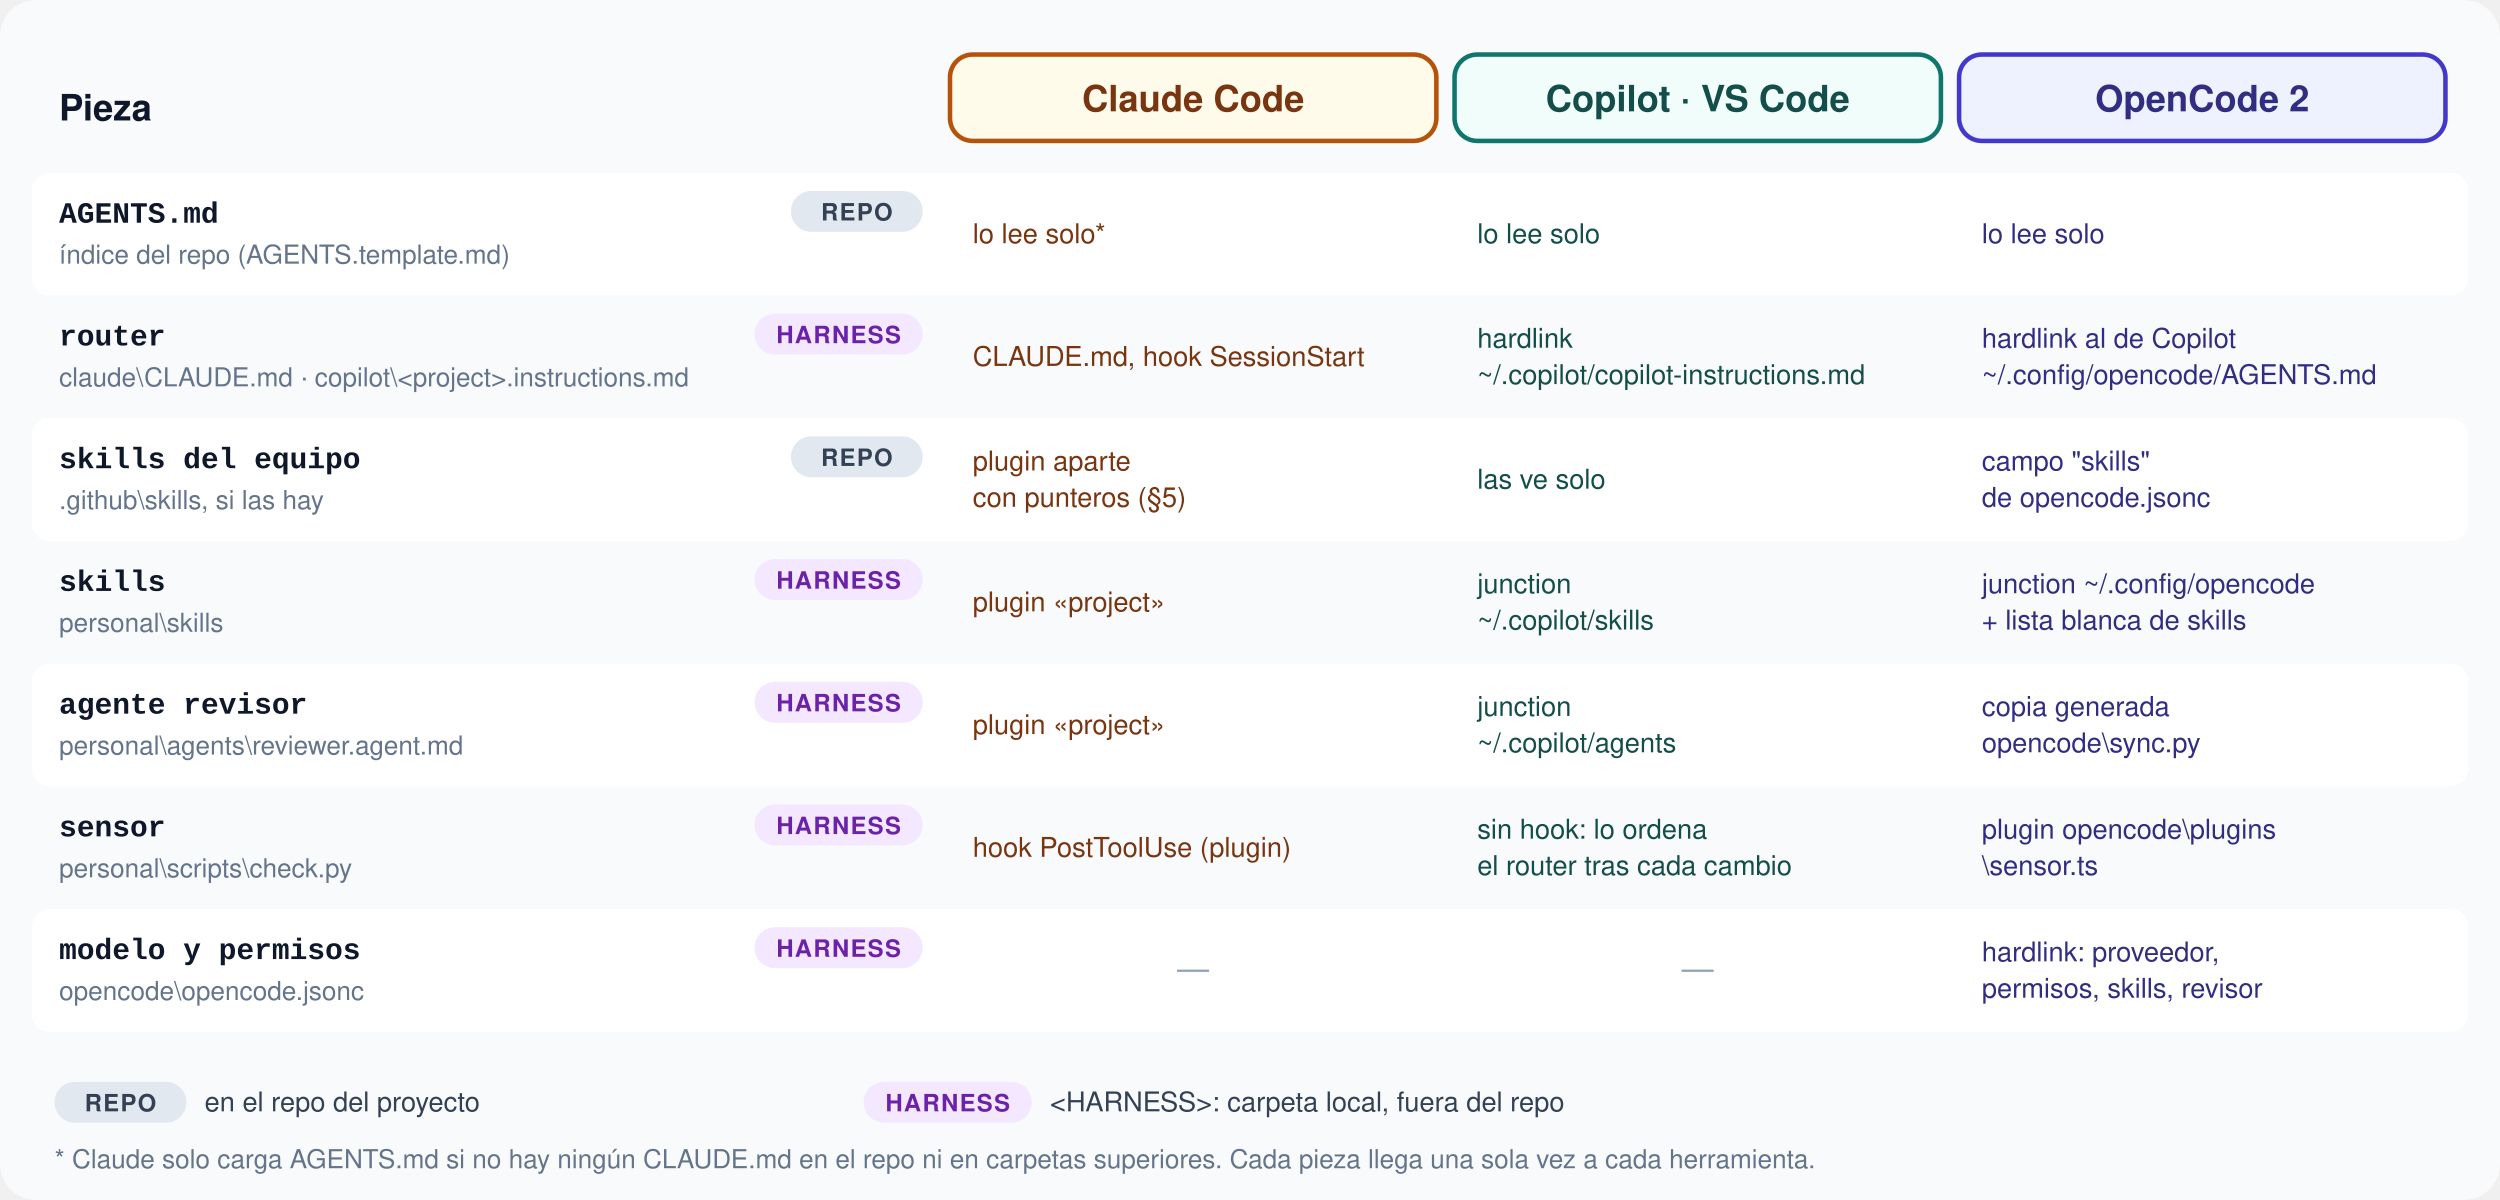
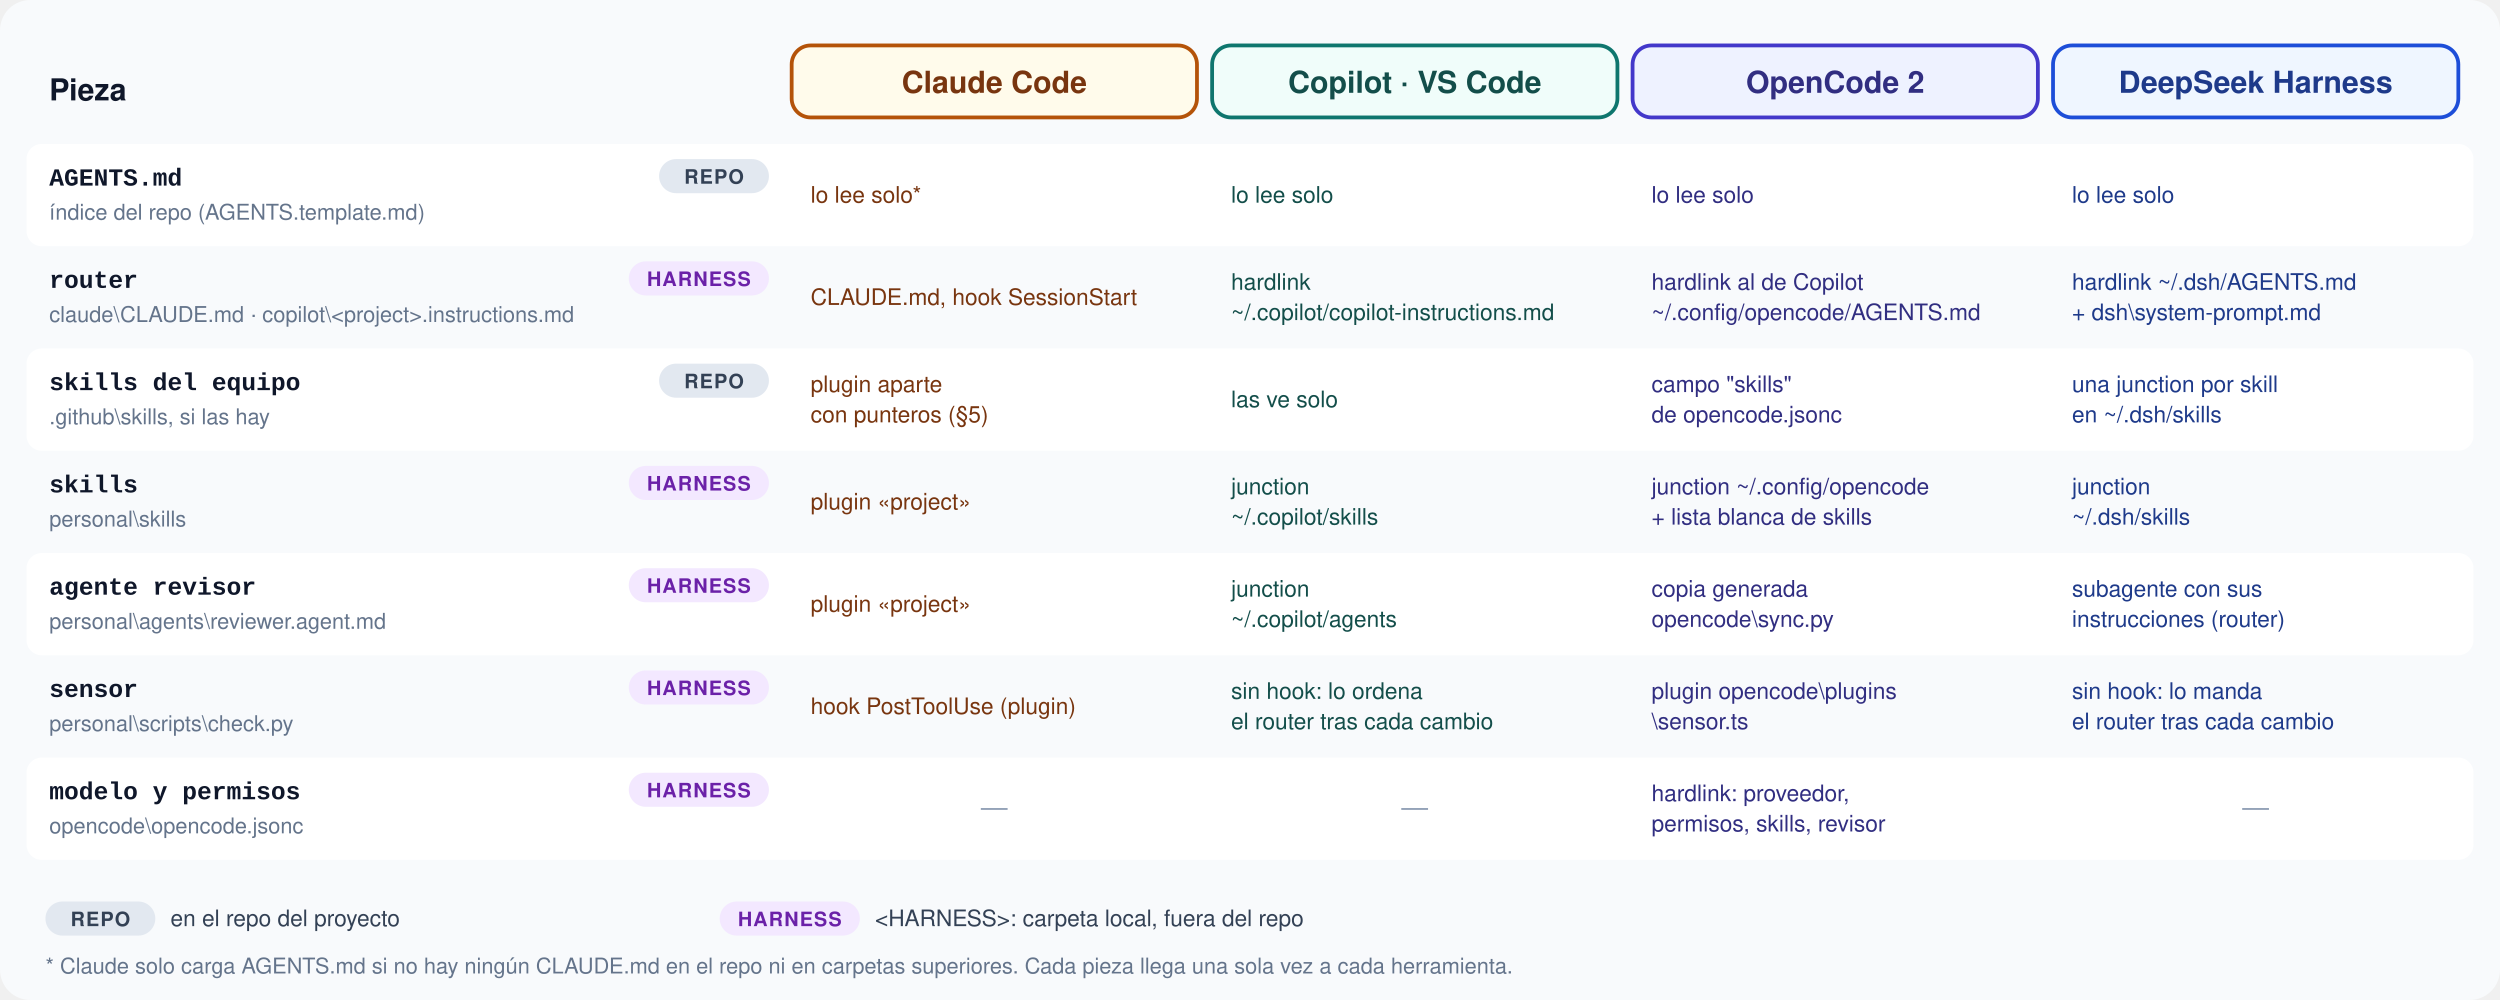
- <svg xmlns="http://www.w3.org/2000/svg" viewBox="0 0 1100 528" font-family="Segoe UI, Helvetica, Arial, sans-serif">
+ <svg xmlns="http://www.w3.org/2000/svg" viewBox="0 0 1320 528" font-family="Segoe UI, Helvetica, Arial, sans-serif">
  <style>
    .it{font-family:Consolas, 'Courier New', monospace;font-size:13px;font-weight:700;fill:#0f172a}
    .sub{font-size:11.5px;fill:#64748b}
    .pill{font-size:10.5px;font-weight:700;letter-spacing:.6px}
    .th{font-size:16px;font-weight:700}
    .td{font-size:12px}
    .no{font-size:14px;fill:#94a3b8}
    .lg{font-size:12px;fill:#334155}
  </style>
-   <rect width="1100" height="528" rx="16" fill="#f8fafc" />
+   <rect width="1320" height="528" rx="16" fill="#f8fafc" />
  <text x="26" y="53" class="th" fill="#0f172a">Pieza</text>
  <rect x="418" y="24" width="214" height="38" rx="10" fill="#fffbeb" stroke="#b45309" stroke-width="2" />
  <text x="525.0" y="49" class="th" fill="#78350f" text-anchor="middle">Claude Code</text>
  <rect x="640" y="24" width="214" height="38" rx="10" fill="#f0fdfa" stroke="#0f766e" stroke-width="2" />
  <text x="747.0" y="49" class="th" fill="#134e4a" text-anchor="middle">Copilot · VS Code</text>
  <rect x="862" y="24" width="214" height="38" rx="10" fill="#eef2ff" stroke="#4338ca" stroke-width="2" />
  <text x="969.0" y="49" class="th" fill="#312e81" text-anchor="middle">OpenCode 2</text>
-   <rect x="14" y="76" width="1072" height="54" rx="8" fill="#ffffff" />
+   <rect x="14" y="76" width="1292" height="54" rx="8" fill="#ffffff" />
  <text x="26" y="98" class="it">AGENTS.md</text>
  <text x="26" y="116" class="sub">índice del repo (AGENTS.template.md)</text>
  <rect x="348" y="84" width="58" height="18" rx="9" fill="#e2e8f0" />
  <text x="377.0" y="97" class="pill" fill="#334155" text-anchor="middle">REPO</text>
  <text x="428" y="107" class="td" fill="#78350f">lo lee solo*</text>
  <text x="650" y="107" class="td" fill="#134e4a">lo lee solo</text>
  <text x="872" y="107" class="td" fill="#312e81">lo lee solo</text>
  <text x="26" y="152" class="it">router</text>
  <text x="26" y="170" class="sub">claude\CLAUDE.md · copilot\&lt;project&gt;.instructions.md</text>
  <rect x="332" y="138" width="74" height="18" rx="9" fill="#f3e8ff" />
  <text x="369.0" y="151" class="pill" fill="#6b21a8" text-anchor="middle">HARNESS</text>
  <text x="428" y="161" class="td" fill="#78350f">CLAUDE.md, hook SessionStart</text>
  <text x="650" y="153" class="td" fill="#134e4a">hardlink</text>
  <text x="650" y="169" class="td" fill="#134e4a">~/.copilot/copilot-instructions.md</text>
  <text x="872" y="153" class="td" fill="#312e81">hardlink al de Copilot</text>
  <text x="872" y="169" class="td" fill="#312e81">~/.config/opencode/AGENTS.md</text>
-   <rect x="14" y="184" width="1072" height="54" rx="8" fill="#ffffff" />
+   <rect x="14" y="184" width="1292" height="54" rx="8" fill="#ffffff" />
  <text x="26" y="206" class="it">skills del equipo</text>
  <text x="26" y="224" class="sub">.github\skills, si las hay</text>
  <rect x="348" y="192" width="58" height="18" rx="9" fill="#e2e8f0" />
  <text x="377.0" y="205" class="pill" fill="#334155" text-anchor="middle">REPO</text>
  <text x="428" y="207" class="td" fill="#78350f">plugin aparte</text>
  <text x="428" y="223" class="td" fill="#78350f">con punteros (§5)</text>
  <text x="650" y="215" class="td" fill="#134e4a">las ve solo</text>
  <text x="872" y="207" class="td" fill="#312e81">campo "skills"</text>
  <text x="872" y="223" class="td" fill="#312e81">de opencode.jsonc</text>
  <text x="26" y="260" class="it">skills</text>
  <text x="26" y="278" class="sub">personal\skills</text>
  <rect x="332" y="246" width="74" height="18" rx="9" fill="#f3e8ff" />
  <text x="369.0" y="259" class="pill" fill="#6b21a8" text-anchor="middle">HARNESS</text>
  <text x="428" y="269" class="td" fill="#78350f">plugin «project»</text>
  <text x="650" y="261" class="td" fill="#134e4a">junction</text>
  <text x="650" y="277" class="td" fill="#134e4a">~/.copilot/skills</text>
  <text x="872" y="261" class="td" fill="#312e81">junction ~/.config/opencode</text>
  <text x="872" y="277" class="td" fill="#312e81">+ lista blanca de skills</text>
-   <rect x="14" y="292" width="1072" height="54" rx="8" fill="#ffffff" />
+   <rect x="14" y="292" width="1292" height="54" rx="8" fill="#ffffff" />
  <text x="26" y="314" class="it">agente revisor</text>
  <text x="26" y="332" class="sub">personal\agents\reviewer.agent.md</text>
  <rect x="332" y="300" width="74" height="18" rx="9" fill="#f3e8ff" />
  <text x="369.0" y="313" class="pill" fill="#6b21a8" text-anchor="middle">HARNESS</text>
  <text x="428" y="323" class="td" fill="#78350f">plugin «project»</text>
  <text x="650" y="315" class="td" fill="#134e4a">junction</text>
  <text x="650" y="331" class="td" fill="#134e4a">~/.copilot/agents</text>
  <text x="872" y="315" class="td" fill="#312e81">copia generada</text>
  <text x="872" y="331" class="td" fill="#312e81">opencode\sync.py</text>
  <text x="26" y="368" class="it">sensor</text>
  <text x="26" y="386" class="sub">personal\scripts\check.py</text>
  <rect x="332" y="354" width="74" height="18" rx="9" fill="#f3e8ff" />
  <text x="369.0" y="367" class="pill" fill="#6b21a8" text-anchor="middle">HARNESS</text>
  <text x="428" y="377" class="td" fill="#78350f">hook PostToolUse (plugin)</text>
  <text x="650" y="369" class="td" fill="#134e4a">sin hook: lo ordena</text>
  <text x="650" y="385" class="td" fill="#134e4a">el router tras cada cambio</text>
  <text x="872" y="369" class="td" fill="#312e81">plugin opencode\plugins</text>
  <text x="872" y="385" class="td" fill="#312e81">\sensor.ts</text>
-   <rect x="14" y="400" width="1072" height="54" rx="8" fill="#ffffff" />
+   <rect x="14" y="400" width="1292" height="54" rx="8" fill="#ffffff" />
  <text x="26" y="422" class="it">modelo y permisos</text>
  <text x="26" y="440" class="sub">opencode\opencode.jsonc</text>
  <rect x="332" y="408" width="74" height="18" rx="9" fill="#f3e8ff" />
  <text x="369.0" y="421" class="pill" fill="#6b21a8" text-anchor="middle">HARNESS</text>
  <text x="525.0" y="431" class="no" text-anchor="middle">—</text>
  <text x="747.0" y="431" class="no" text-anchor="middle">—</text>
  <text x="872" y="423" class="td" fill="#312e81">hardlink: proveedor,</text>
  <text x="872" y="439" class="td" fill="#312e81">permisos, skills, revisor</text>
+   <rect x="1084" y="24" width="214" height="38" rx="10" fill="#eff6ff" stroke="#1d4ed8" stroke-width="2" />
+   <text x="1191.0" y="49" class="th" fill="#1e3a8a" text-anchor="middle">DeepSeek Harness</text>
+   <text x="1094" y="107" class="td" fill="#1e3a8a">lo lee solo</text>
+   <text x="1094" y="153" class="td" fill="#1e3a8a">hardlink ~/.dsh/AGENTS.md</text>
+   <text x="1094" y="169" class="td" fill="#1e3a8a">+ dsh\system-prompt.md</text>
+   <text x="1094" y="207" class="td" fill="#1e3a8a">una junction por skill</text>
+   <text x="1094" y="223" class="td" fill="#1e3a8a">en ~/.dsh/skills</text>
+   <text x="1094" y="261" class="td" fill="#1e3a8a">junction</text>
+   <text x="1094" y="277" class="td" fill="#1e3a8a">~/.dsh/skills</text>
+   <text x="1094" y="315" class="td" fill="#1e3a8a">subagente con sus</text>
+   <text x="1094" y="331" class="td" fill="#1e3a8a">instrucciones (router)</text>
+   <text x="1094" y="369" class="td" fill="#1e3a8a">sin hook: lo manda</text>
+   <text x="1094" y="385" class="td" fill="#1e3a8a">el router tras cada cambio</text>
+   <text x="1191.0" y="431" class="no" text-anchor="middle">—</text>
  <rect x="24" y="476" width="58" height="18" rx="9" fill="#e2e8f0" />
  <text x="53.0" y="489" class="pill" fill="#334155" text-anchor="middle">REPO</text>
  <text x="90" y="489" class="lg">en el repo del proyecto</text>
  <rect x="380" y="476" width="74" height="18" rx="9" fill="#f3e8ff" />
  <text x="417.0" y="489" class="pill" fill="#6b21a8" text-anchor="middle">HARNESS</text>
  <text x="462" y="489" class="lg">&lt;HARNESS&gt;: carpeta local, fuera del repo</text>
  <text x="24" y="514" class="sub">* Claude solo carga AGENTS.md si no hay ningún CLAUDE.md en el repo ni en carpetas superiores. Cada pieza llega una sola vez a cada herramienta.</text>
</svg>
